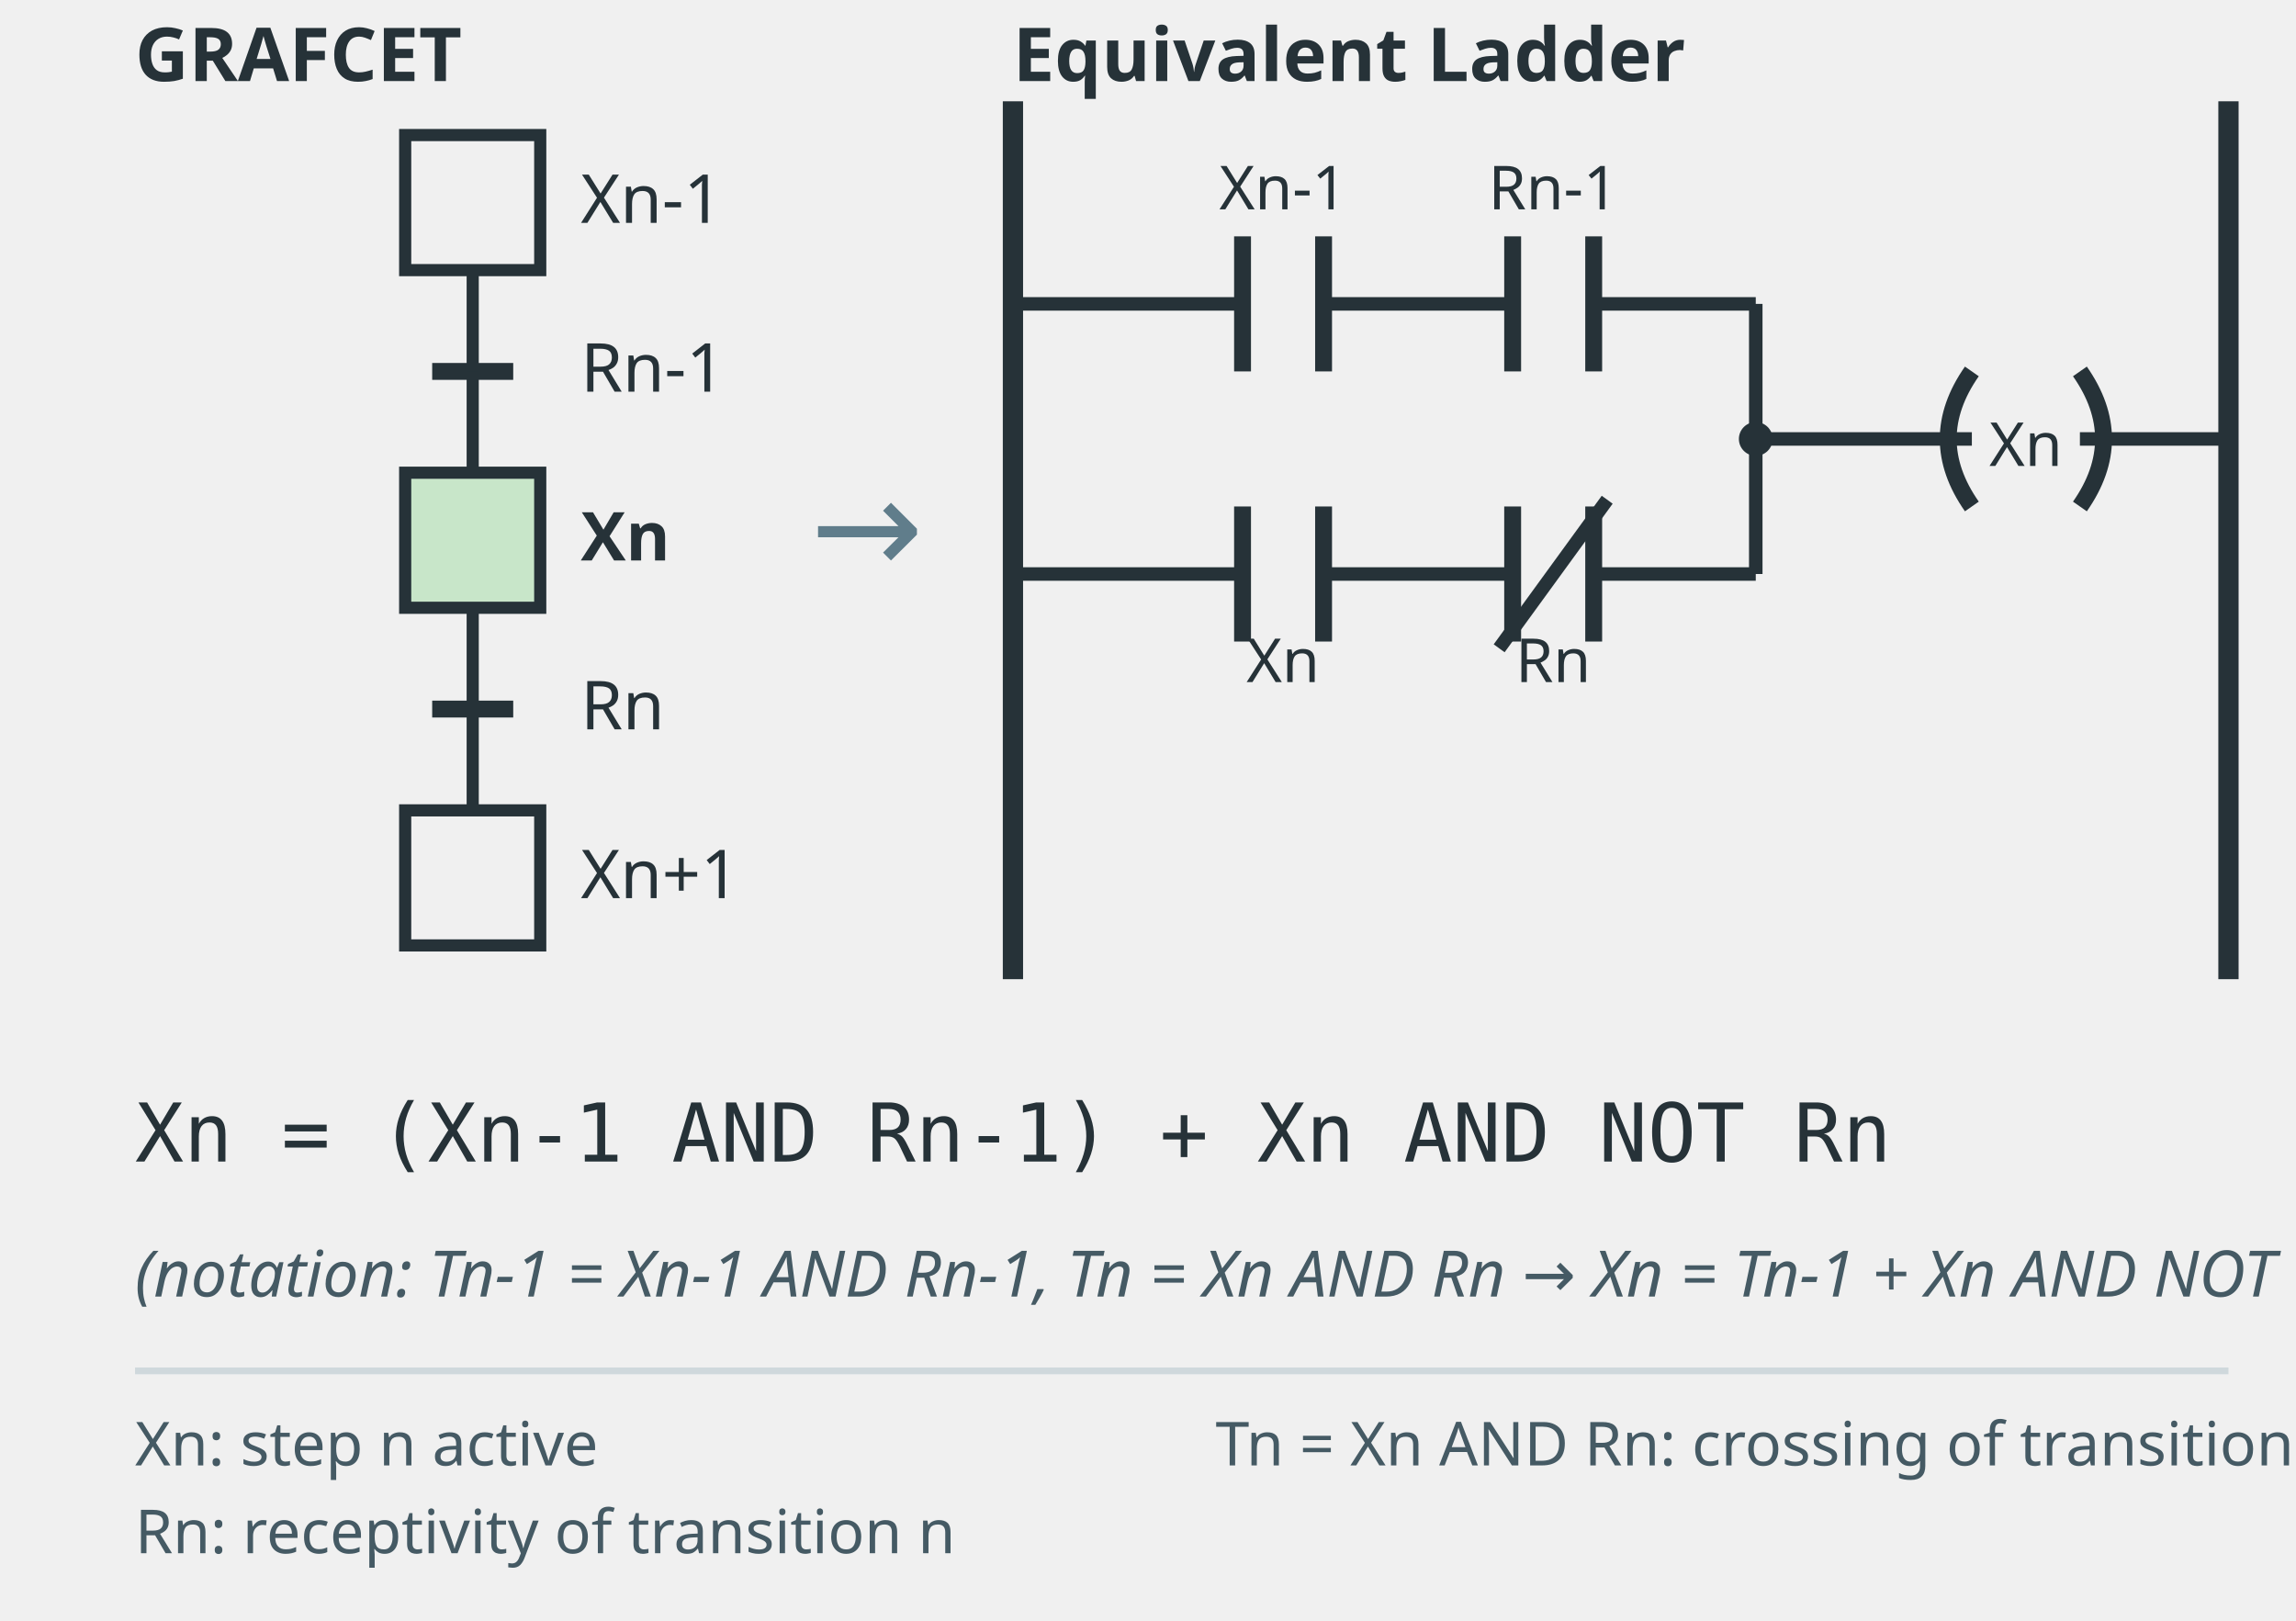
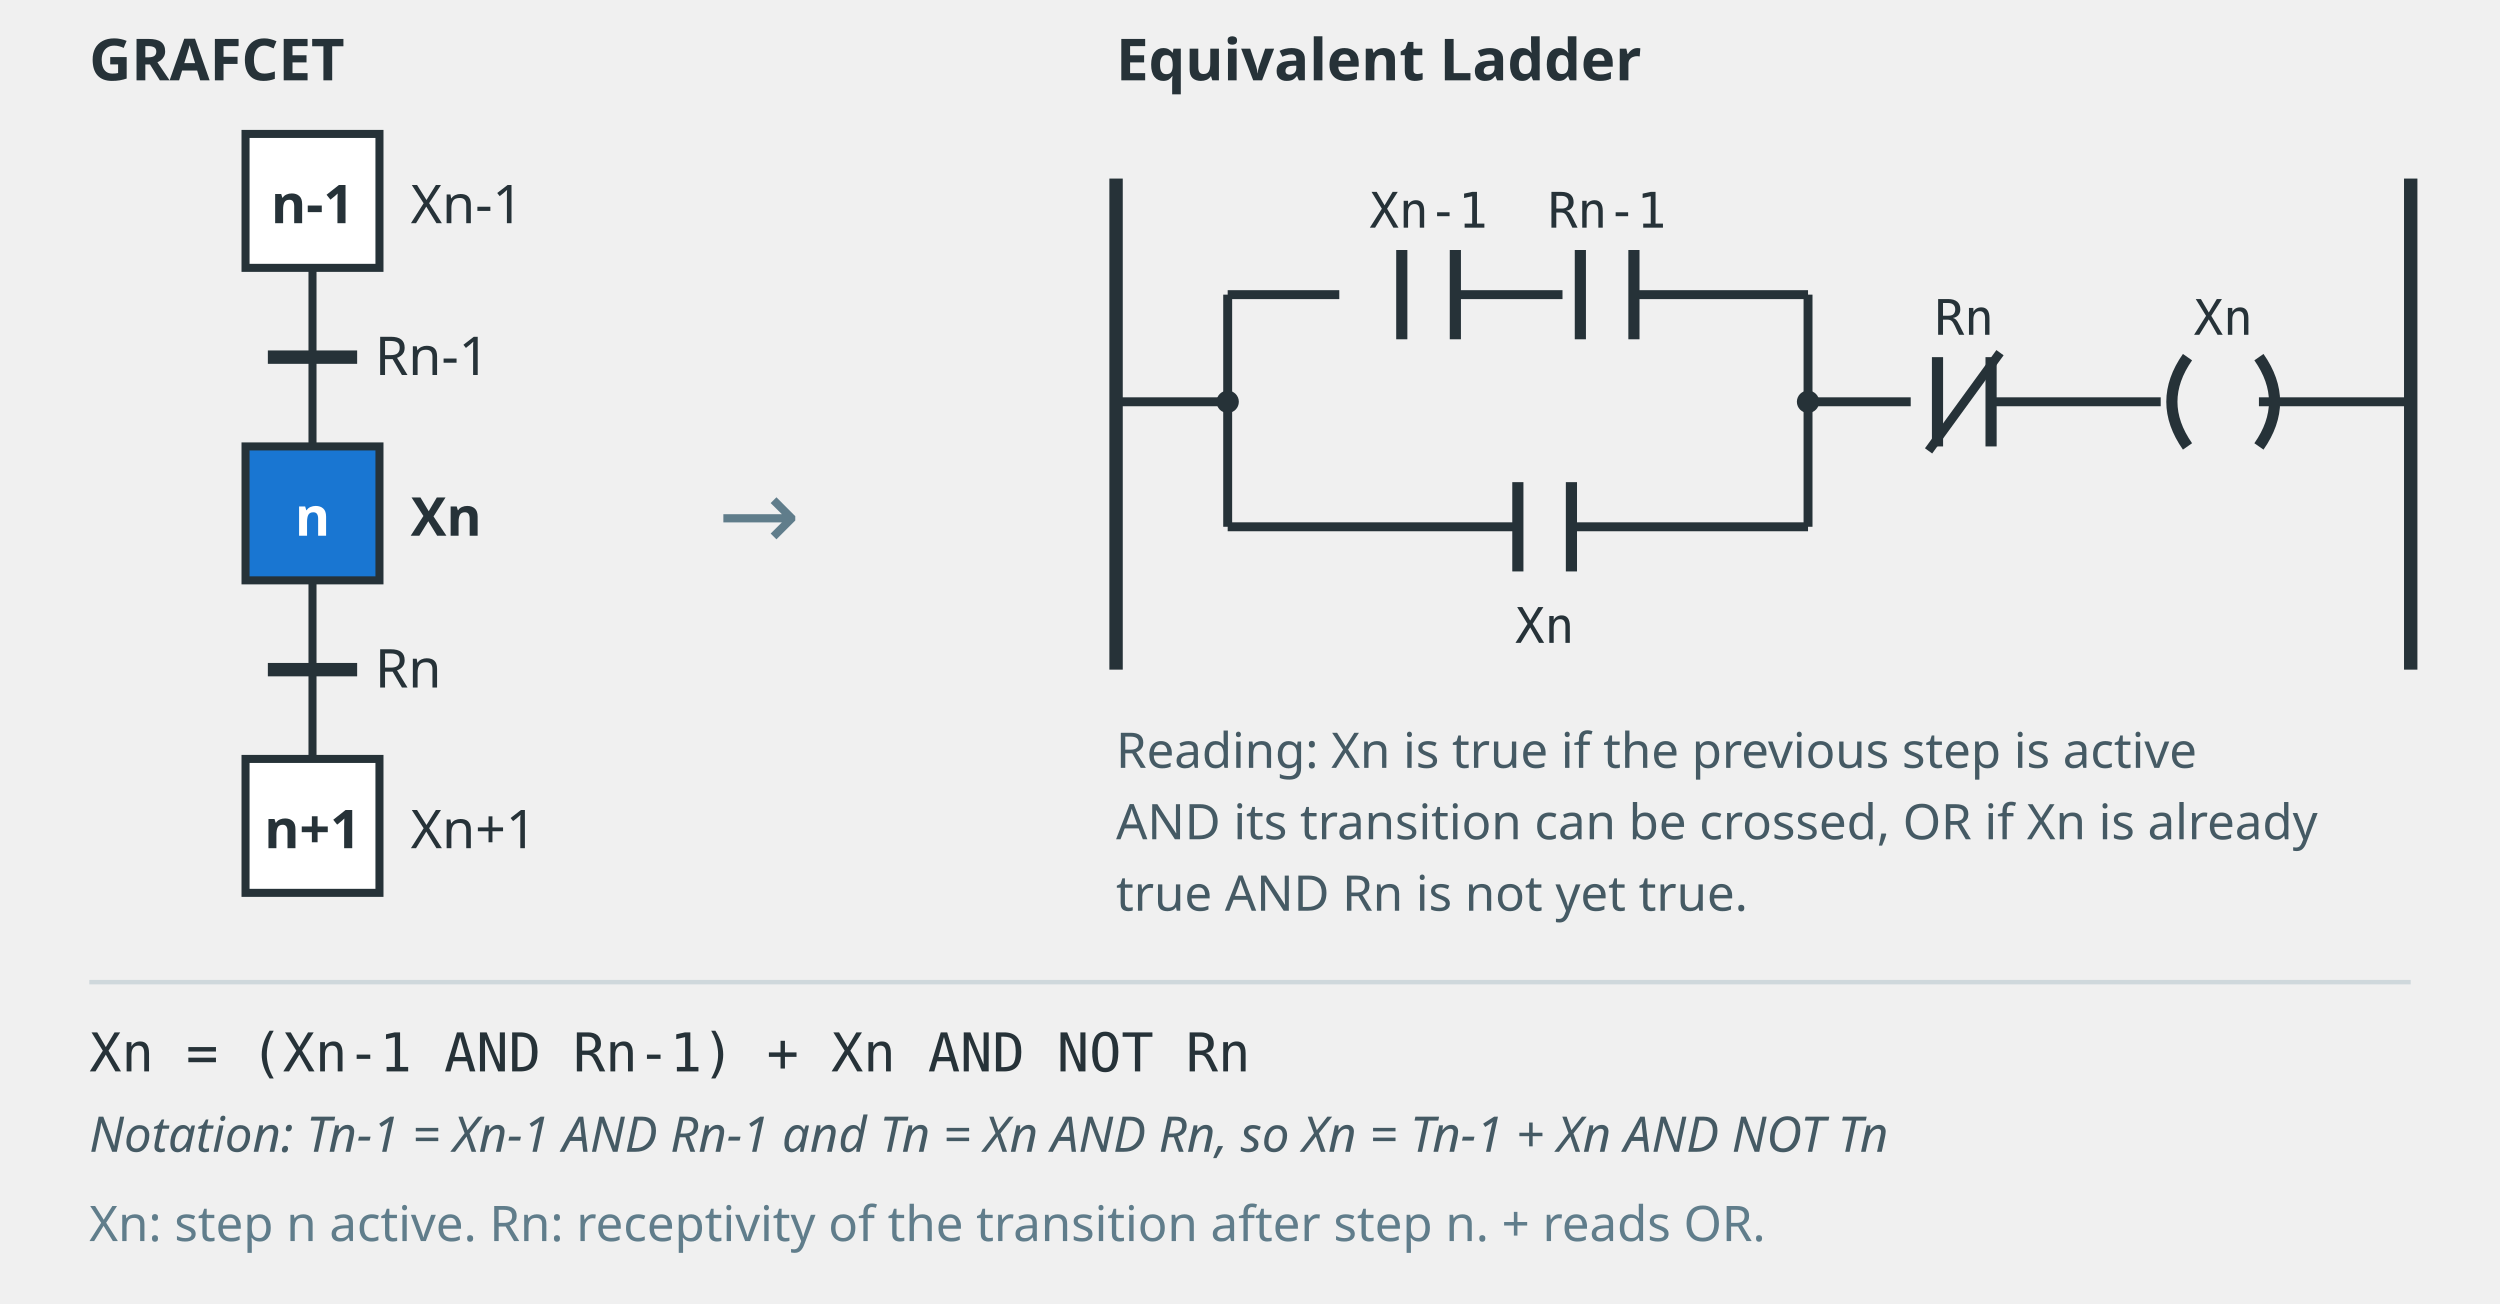
- <svg xmlns="http://www.w3.org/2000/svg" viewBox="0 0 340 240" font-family="sans-serif">
-   <text x="20" y="12" font-size="11" font-weight="bold" fill="#263238">GRAFCET</text>
-   <text x="150" y="12" font-size="11" font-weight="bold" fill="#263238">Equivalent Ladder</text>
-   <g stroke="#263238" stroke-width="1.8" fill="none">
-     <rect x="60" y="20" width="20" height="20" />
-     <line x1="70" y1="40" x2="70" y2="55" />
-     <line x1="64" y1="55" x2="76" y2="55" stroke-width="2.5" />
-     <line x1="70" y1="55" x2="70" y2="70" />
-   </g>
-   <rect x="60" y="70" width="20" height="20" fill="#c8e6c9" stroke="#263238" stroke-width="1.8" />
-   <g stroke="#263238" stroke-width="1.8" fill="none">
-     <line x1="70" y1="90" x2="70" y2="105" />
-     <line x1="64" y1="105" x2="76" y2="105" stroke-width="2.5" />
-     <line x1="70" y1="105" x2="70" y2="120" />
-     <rect x="60" y="120" width="20" height="20" />
-   </g>
-   <g font-size="10" fill="#263238">
-     <text x="86" y="33">Xn-1</text>
-     <text x="86" y="58">Rn-1</text>
-     <text x="86" y="83" font-weight="bold">Xn</text>
-     <text x="86" y="108">Rn</text>
-     <text x="86" y="133">Xn+1</text>
-   </g>
-   <text x="120" y="85" font-size="20" fill="#607d8b">→</text>
-   <line x1="150" y1="15" x2="150" y2="145" stroke="#263238" stroke-width="3" />
-   <line x1="330" y1="15" x2="330" y2="145" stroke="#263238" stroke-width="3" />
-   <line x1="150" y1="45" x2="184" y2="45" stroke="#263238" stroke-width="2" />
-   <line x1="184" y1="35" x2="184" y2="55" stroke="#263238" stroke-width="2.5" />
-   <line x1="196" y1="35" x2="196" y2="55" stroke="#263238" stroke-width="2.5" />
-   <line x1="196" y1="45" x2="224" y2="45" stroke="#263238" stroke-width="2" />
-   <line x1="224" y1="35" x2="224" y2="55" stroke="#263238" stroke-width="2.5" />
-   <line x1="236" y1="35" x2="236" y2="55" stroke="#263238" stroke-width="2.5" />
-   <line x1="236" y1="45" x2="260" y2="45" stroke="#263238" stroke-width="2" />
-   <text x="190" y="31" font-size="9" text-anchor="middle" fill="#263238">Xn-1</text>
-   <text x="230" y="31" font-size="9" text-anchor="middle" fill="#263238">Rn-1</text>
-   <line x1="150" y1="85" x2="184" y2="85" stroke="#263238" stroke-width="2" />
-   <line x1="184" y1="75" x2="184" y2="95" stroke="#263238" stroke-width="2.5" />
-   <line x1="196" y1="75" x2="196" y2="95" stroke="#263238" stroke-width="2.5" />
-   <line x1="196" y1="85" x2="224" y2="85" stroke="#263238" stroke-width="2" />
-   <text x="190" y="101" font-size="9" text-anchor="middle" fill="#263238">Xn</text>
-   <line x1="224" y1="75" x2="224" y2="95" stroke="#263238" stroke-width="2.5" />
-   <line x1="236" y1="75" x2="236" y2="95" stroke="#263238" stroke-width="2.5" />
-   <line x1="222" y1="96" x2="238" y2="74" stroke="#263238" stroke-width="2" />
-   <line x1="236" y1="85" x2="260" y2="85" stroke="#263238" stroke-width="2" />
-   <text x="230" y="101" font-size="9" text-anchor="middle" fill="#263238">Rn</text>
-   <line x1="260" y1="45" x2="260" y2="85" stroke="#263238" stroke-width="2" />
-   <circle cx="260" cy="65" r="2.5" fill="#263238" />
-   <line x1="260" y1="65" x2="292" y2="65" stroke="#263238" stroke-width="2" />
-   <path d="M 292 55 Q 285 65 292 75" fill="none" stroke="#263238" stroke-width="2.5" />
-   <path d="M 308 55 Q 315 65 308 75" fill="none" stroke="#263238" stroke-width="2.5" />
-   <text x="300" y="69" font-size="9" text-anchor="middle" fill="#263238">Xn</text>
-   <line x1="308" y1="65" x2="330" y2="65" stroke="#263238" stroke-width="2" />
-   <text x="20" y="172" font-size="12" font-family="monospace" fill="#263238">Xn = (Xn-1 AND Rn-1) + Xn AND NOT Rn</text>
-   <text x="20" y="192" font-size="9.5" font-style="italic" fill="#455a64">(notation: Tn-1 = Xn-1 AND Rn-1, Tn = Xn AND Rn → Xn = Tn-1 + Xn AND NOT Tn)</text>
-   <line x1="20" y1="203" x2="330" y2="203" stroke="#cfd8dc" stroke-width="1" />
-   <g font-size="9" fill="#455a64">
-     <text x="20" y="217">Xn: step n active</text>
-     <text x="20" y="230">Rn: receptivity of transition n</text>
-     <text x="180" y="217">Tn = Xn AND Rn: crossing of transition n</text>
-   </g>
+ <svg xmlns="http://www.w3.org/2000/svg" viewBox="0 0 560 292" font-family="sans-serif">
+   <text x="20" y="18" font-size="13" text-anchor="start" fill="#263238" font-weight="bold">GRAFCET</text>
+   <text x="250" y="18" font-size="13" text-anchor="start" fill="#263238" font-weight="bold">Equivalent Ladder</text>
+   <rect x="55" y="30" width="30" height="30" fill="#fff" stroke="#263238" stroke-width="1.8" />
+   <text x="70" y="50" font-size="12" text-anchor="middle" fill="#263238" font-weight="bold">n-1</text>
+   <line x1="70" y1="60" x2="70" y2="80" stroke="#263238" stroke-width="1.8" />
+   <line x1="60" y1="80" x2="80" y2="80" stroke="#263238" stroke-width="3" />
+   <text x="84" y="84" font-size="12" text-anchor="start" fill="#263238">Rn-1</text>
+   <line x1="70" y1="80" x2="70" y2="100" stroke="#263238" stroke-width="1.8" />
+   <rect x="55" y="100" width="30" height="30" fill="#1976d2" stroke="#263238" stroke-width="1.8" />
+   <text x="70" y="120" font-size="12" text-anchor="middle" fill="#fff" font-weight="bold">n</text>
+   <line x1="70" y1="130" x2="70" y2="150" stroke="#263238" stroke-width="1.8" />
+   <line x1="60" y1="150" x2="80" y2="150" stroke="#263238" stroke-width="3" />
+   <text x="84" y="154" font-size="12" text-anchor="start" fill="#263238">Rn</text>
+   <line x1="70" y1="150" x2="70" y2="170" stroke="#263238" stroke-width="1.8" />
+   <rect x="55" y="170" width="30" height="30" fill="#fff" stroke="#263238" stroke-width="1.8" />
+   <text x="70" y="190" font-size="12" text-anchor="middle" fill="#263238" font-weight="bold">n+1</text>
+   <text x="92" y="50" font-size="12" text-anchor="start" fill="#263238">Xn-1</text>
+   <text x="92" y="120" font-size="12" text-anchor="start" fill="#263238" font-weight="bold">Xn</text>
+   <text x="92" y="190" font-size="12" text-anchor="start" fill="#263238">Xn+1</text>
+   <text x="170" y="123" font-size="22" text-anchor="middle" fill="#607d8b">→</text>
+   <line x1="250" y1="40" x2="250" y2="150" stroke="#263238" stroke-width="3" />
+   <line x1="540" y1="40" x2="540" y2="150" stroke="#263238" stroke-width="3" />
+   <line x1="250" y1="90" x2="275" y2="90" stroke="#263238" stroke-width="2" />
+   <line x1="275" y1="66" x2="275" y2="118" stroke="#263238" stroke-width="2" />
+   <circle cx="275" cy="90" r="2.5" fill="#263238" />
+   <line x1="275" y1="66" x2="300" y2="66" stroke="#263238" stroke-width="2" />
+   <line x1="314" y1="56" x2="314" y2="76" stroke="#263238" stroke-width="2.5" />
+   <line x1="326" y1="56" x2="326" y2="76" stroke="#263238" stroke-width="2.5" />
+   <text x="320" y="51" font-size="11" text-anchor="middle" fill="#263238" font-family="monospace">Xn-1</text>
+   <line x1="326" y1="66" x2="350" y2="66" stroke="#263238" stroke-width="2" />
+   <line x1="354" y1="56" x2="354" y2="76" stroke="#263238" stroke-width="2.5" />
+   <line x1="366" y1="56" x2="366" y2="76" stroke="#263238" stroke-width="2.5" />
+   <text x="360" y="51" font-size="11" text-anchor="middle" fill="#263238" font-family="monospace">Rn-1</text>
+   <line x1="366" y1="66" x2="405" y2="66" stroke="#263238" stroke-width="2" />
+   <line x1="275" y1="118" x2="340" y2="118" stroke="#263238" stroke-width="2" />
+   <line x1="340" y1="108" x2="340" y2="128" stroke="#263238" stroke-width="2.5" />
+   <line x1="352" y1="108" x2="352" y2="128" stroke="#263238" stroke-width="2.5" />
+   <text x="346" y="144" font-size="11" text-anchor="middle" fill="#263238" font-family="monospace">Xn</text>
+   <line x1="352" y1="118" x2="405" y2="118" stroke="#263238" stroke-width="2" />
+   <line x1="405" y1="66" x2="405" y2="118" stroke="#263238" stroke-width="2" />
+   <circle cx="405" cy="90" r="2.5" fill="#263238" />
+   <line x1="405" y1="90" x2="428" y2="90" stroke="#263238" stroke-width="2" />
+   <line x1="434" y1="80" x2="434" y2="100" stroke="#263238" stroke-width="2.5" />
+   <line x1="446" y1="80" x2="446" y2="100" stroke="#263238" stroke-width="2.5" />
+   <line x1="432" y1="101" x2="448" y2="79" stroke="#263238" stroke-width="2" />
+   <text x="440" y="75" font-size="11" text-anchor="middle" fill="#263238" font-family="monospace">Rn</text>
+   <line x1="446" y1="90" x2="484" y2="90" stroke="#263238" stroke-width="2" />
+   <path d="M 490 80 Q 483 90 490 100" fill="none" stroke="#263238" stroke-width="2.5" />
+   <path d="M 506 80 Q 513 90 506 100" fill="none" stroke="#263238" stroke-width="2.5" />
+   <text x="498" y="75" font-size="11" text-anchor="middle" fill="#263238" font-family="monospace">Xn</text>
+   <line x1="506" y1="90" x2="540" y2="90" stroke="#263238" stroke-width="2" />
+   <text x="250" y="172" font-size="11" text-anchor="start" fill="#455a64">Reading: Xn is true if the previous step is active</text>
+   <text x="250" y="188" font-size="11" text-anchor="start" fill="#455a64">AND its transition can be crossed, OR if Xn is already</text>
+   <text x="250" y="204" font-size="11" text-anchor="start" fill="#455a64">true AND Rn is not yet true.</text>
+   <line x1="20" y1="220" x2="540" y2="220" stroke="#cfd8dc" stroke-width="1" />
+   <text x="20" y="240" font-size="12" text-anchor="start" fill="#263238" font-family="monospace">Xn = (Xn-1 AND Rn-1) + Xn AND NOT Rn</text>
+   <text x="20" y="258" font-size="11" text-anchor="start" fill="#455a64" font-style="italic">Notation: Tn-1 = Xn-1 AND Rn-1 and Tn = Xn AND Rn, so Xn = Tn-1 + Xn AND NOT Tn</text>
+   <text x="20" y="278" font-size="11" text-anchor="start" fill="#607d8b">Xn: step n active. Rn: receptivity of the transition after step n. + reads OR.</text>
</svg>
